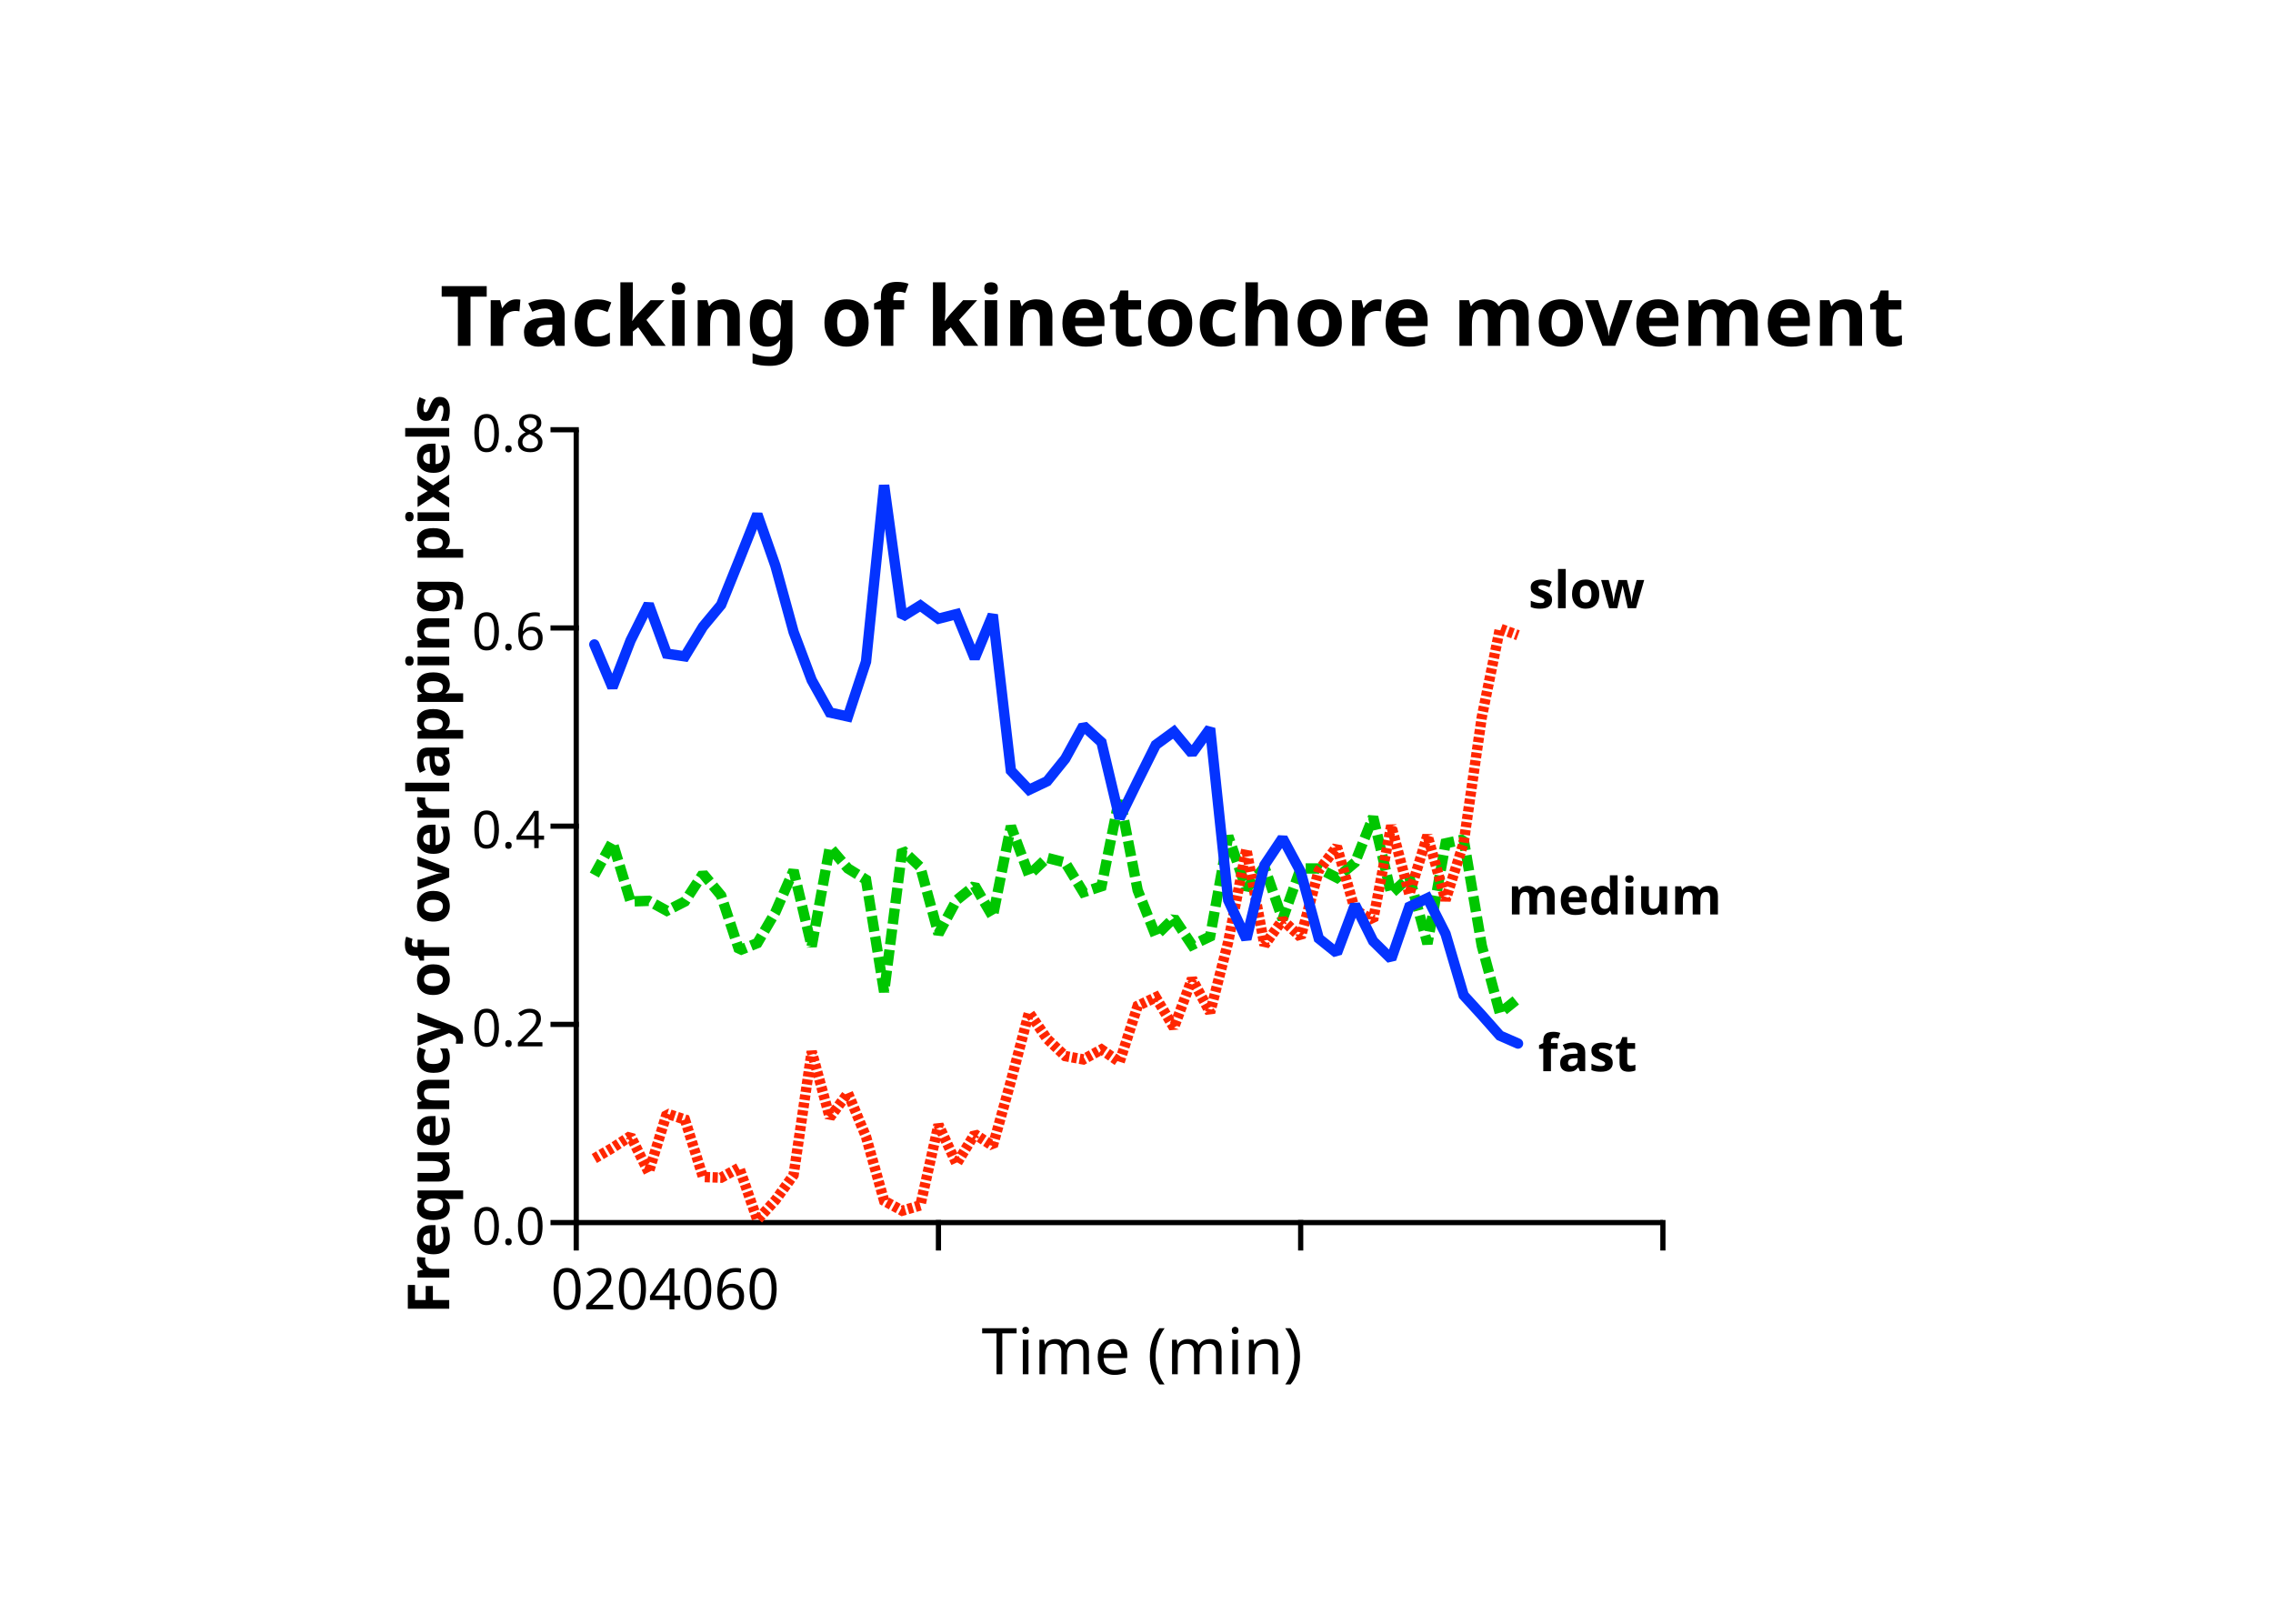
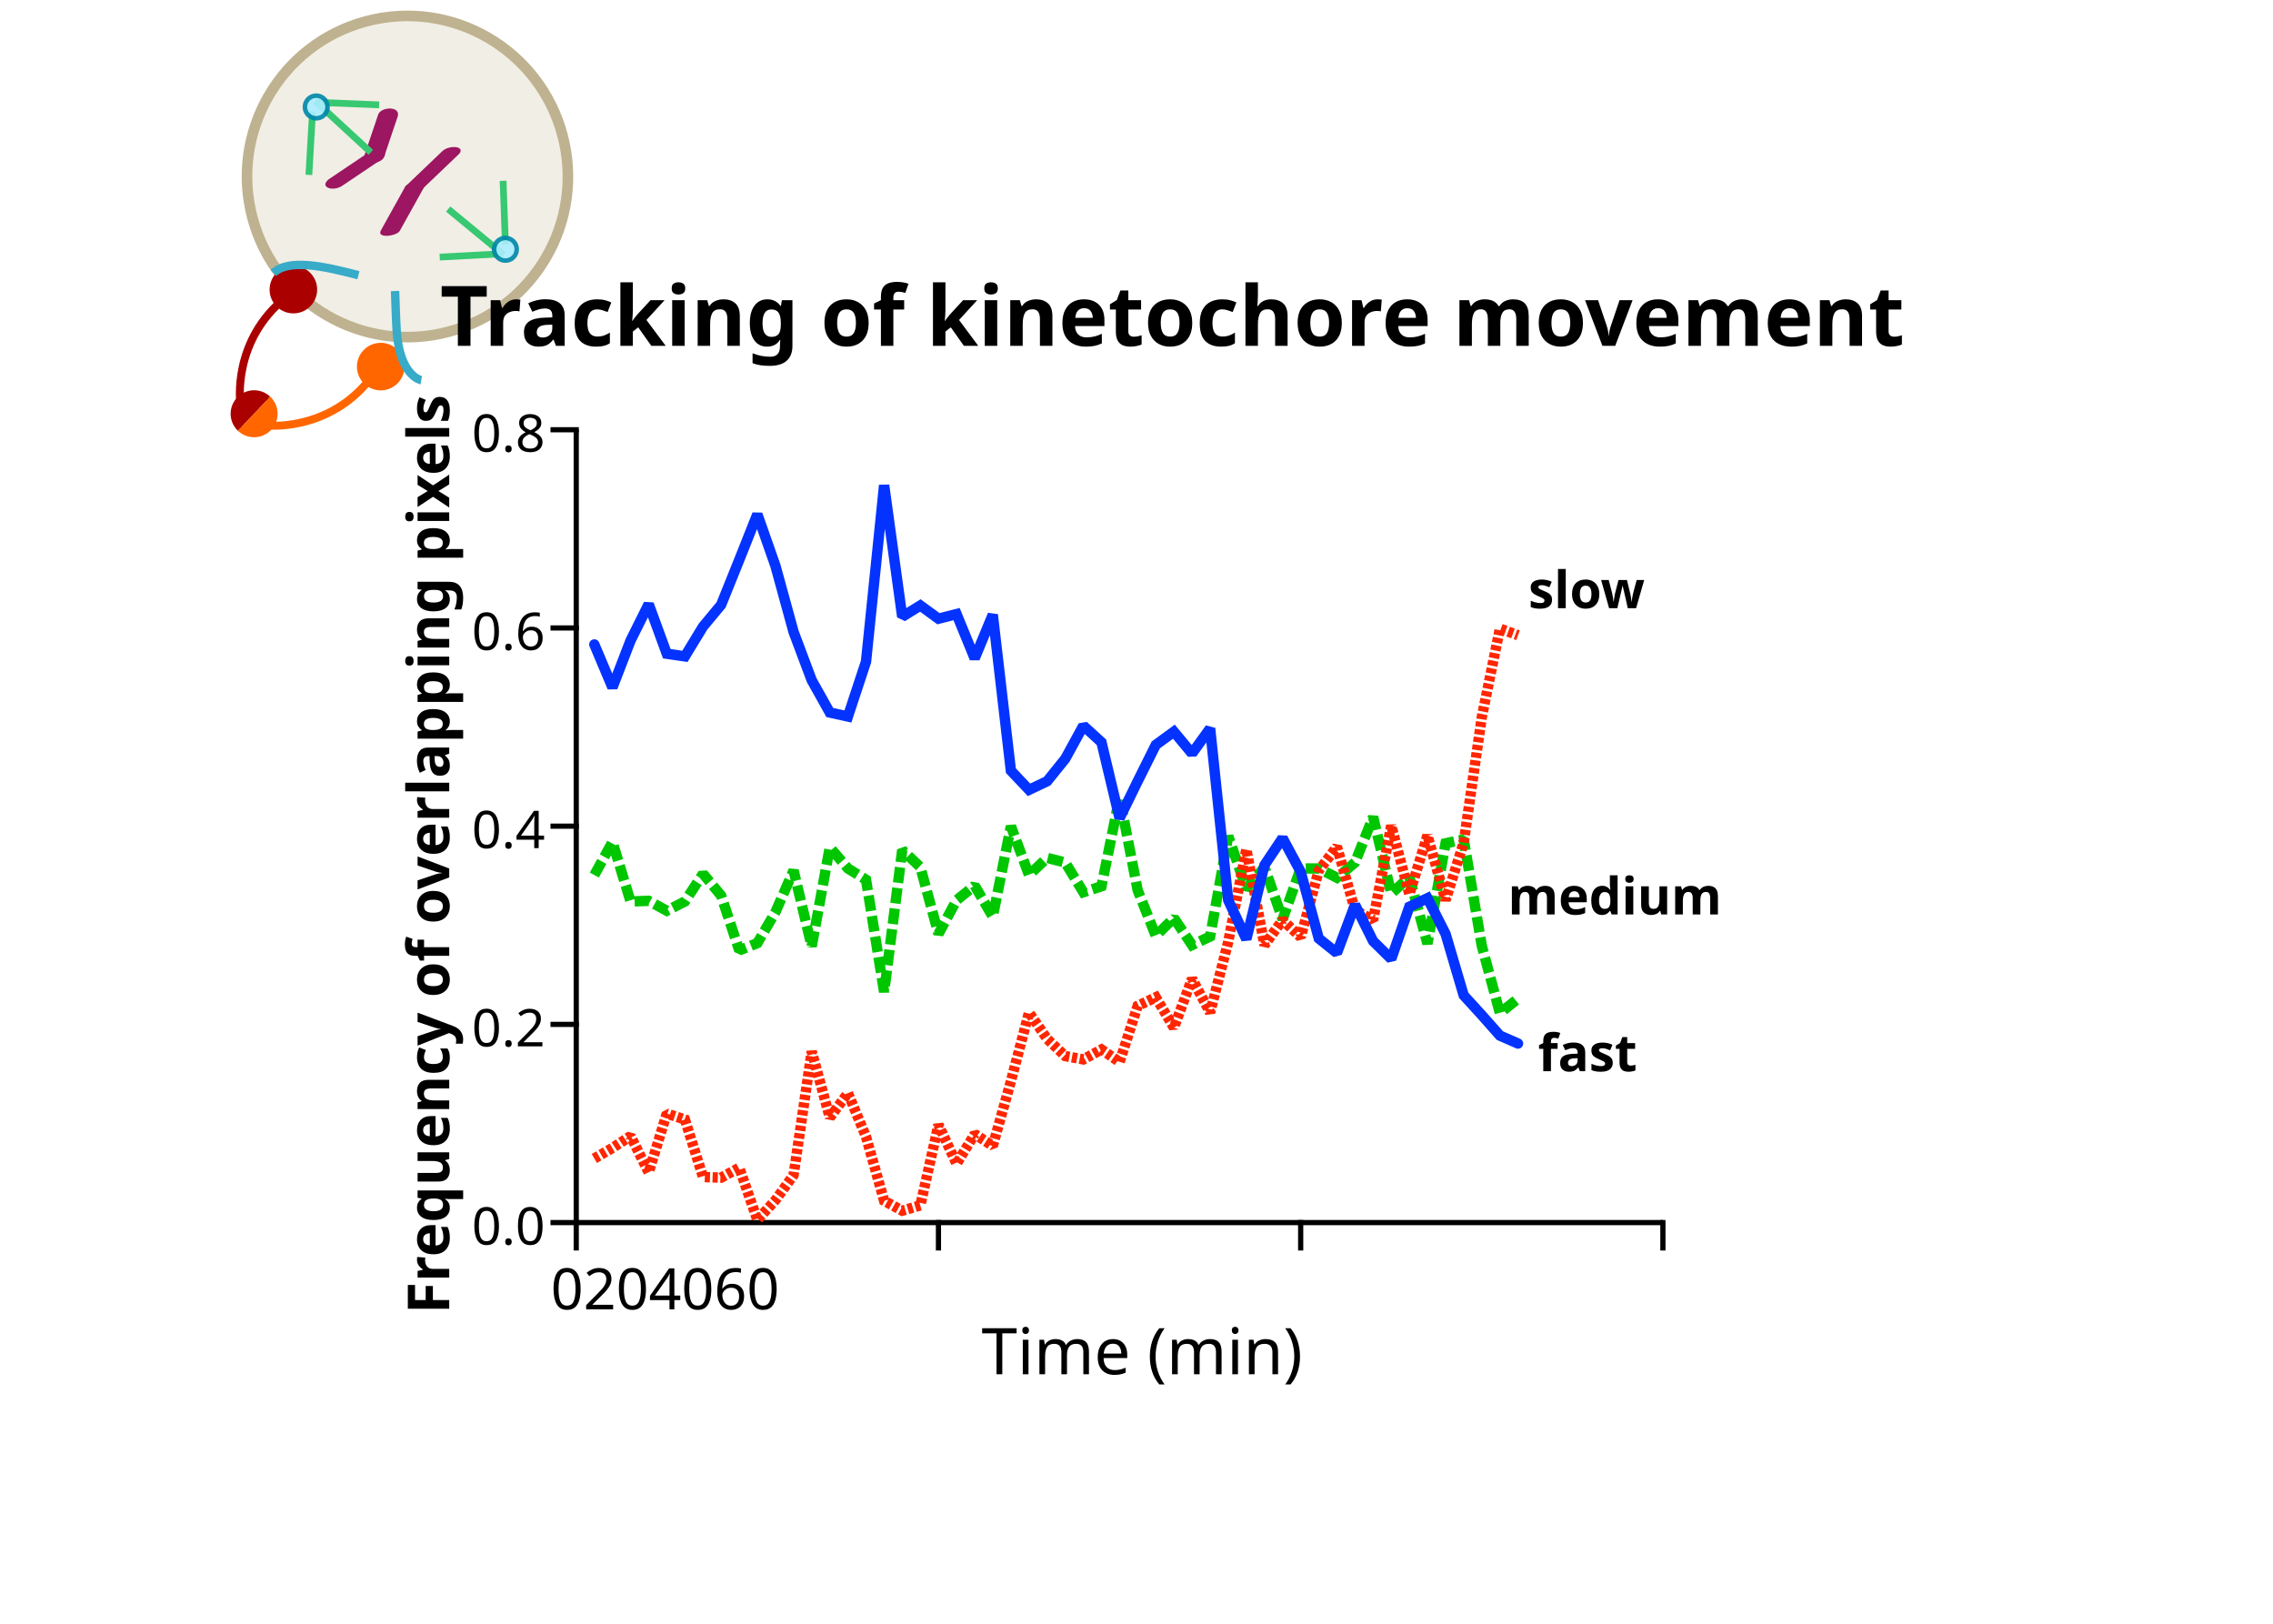
<svg xmlns="http://www.w3.org/2000/svg" width="350mm" height="250mm" viewBox="0 0 1240.158 885.827" id="svg7287" version="1.1">
  <defs id="defs7289">
    <clipPath clipPathUnits="userSpaceOnUse" id="clipPath5641">
      <path d="m 0,841.89 595.28,0 L 595.28,0 0,0 0,841.89 Z" id="path5643" />
    </clipPath>
    <clipPath clipPathUnits="userSpaceOnUse" id="clipPath5673">
      <path d="m 0,841.89 595.28,0 L 595.28,0 0,0 0,841.89 Z" id="path5675" />
    </clipPath>
    <clipPath clipPathUnits="userSpaceOnUse" id="clipPath5717">
      <path d="m 0,841.89 595.28,0 L 595.28,0 0,0 0,841.89 Z" id="path5719" />
    </clipPath>
    <clipPath clipPathUnits="userSpaceOnUse" id="clipPath5745">
      <path d="m 0,841.89 595.28,0 L 595.28,0 0,0 0,841.89 Z" id="path5747" />
    </clipPath>
    <clipPath clipPathUnits="userSpaceOnUse" id="clipPath5761">
      <path d="m 0,841.89 595.28,0 L 595.28,0 0,0 0,841.89 Z" id="path5763" />
    </clipPath>
    <clipPath clipPathUnits="userSpaceOnUse" id="clipPath5777">
      <path d="m 0,841.89 595.28,0 L 595.28,0 0,0 0,841.89 Z" id="path5779" />
    </clipPath>
    <clipPath clipPathUnits="userSpaceOnUse" id="clipPath5605">
      <path d="m 0,841.89 595.28,0 L 595.28,0 0,0 0,841.89 Z" id="path5607" />
    </clipPath>
    <clipPath clipPathUnits="userSpaceOnUse" id="clipPath5555">
      <path d="m 362.017,603.848 91.665,0 0,93.45 -91.665,0 0,-93.45 z" id="path5557" />
    </clipPath>
  </defs>
  <g id="layer1" transform="translate(0,-166.5354)">
    <g id="g7239" transform="matrix(1.087593,0,0,-1.087593,402.8874,1144.368)">
+       <g transform="matrix(0.6834645,-4.367749,-4.367749,-0.6834645,862.8786,1927.34)" id="g3654-3">
+         <g id="g9173-0-6" transform="matrix(1.202015,0,0,-1.202015,-23.24484,474.4772)">
+           <path id="path296-1-0-4-7" style="fill:#f1eee5;fill-opacity:1;fill-rule:nonzero;stroke:#bfb290;stroke-opacity:1" d="m 212.115,172.553 c 0.884,-8.316 -5.145,-15.777 -13.469,-16.664 -8.327,-0.886 -15.795,5.138 -16.68,13.454 -0.886,8.318 5.145,15.779 13.473,16.666 8.324,0.886 15.791,-5.138 16.677,-13.456" />
+           <g id="g9106-0-1-5" transform="matrix(0.163885,0.9864795,-0.9864795,0.163885,295.8449,-114.24)">
+             <g id="g4498" transform="translate(3.814778,-2.936314)">
+               <path id="path348-2-8-3" style="fill:#9c1661;fill-opacity:1;fill-rule:nonzero;stroke:none" d="m 260.655,142.015 c 0.748,1.375 1.496,2.751 2.244,4.127 0.425,0.784 -1.505,0.543 -1.792,0.015 -0.748,-1.376 -1.496,-2.752 -2.244,-4.127 -0.426,-0.784 1.505,-0.543 1.792,-0.015" />
+               <path id="path352-7-9-5" style="fill:#9c1661;fill-opacity:1;fill-rule:nonzero;stroke:none" d="m 262.773,146.005 c 1.125,1.094 2.249,2.188 3.373,3.283 0.28,0.273 0.241,0.577 -0.176,0.655 -0.431,0.081 -1.044,-0.053 -1.365,-0.366 -1.125,-1.094 -2.249,-2.189 -3.373,-3.283 -0.28,-0.273 -0.241,-0.577 0.175,-0.655 0.431,-0.081 1.044,0.053 1.366,0.366" />
+             </g>
+             <path d="m 261.425,146.427 c -1.222,-0.839 -2.444,-1.678 -3.667,-2.517 -0.268,-0.185 -0.573,-0.589 -0.154,-0.811 0.402,-0.212 1.015,-0.079 1.372,0.166 1.222,0.84 2.445,1.679 3.667,2.517 0.268,0.185 0.574,0.589 0.154,0.811 -0.402,0.212 -1.015,0.079 -1.372,-0.166" style="fill:#9c1661;fill-opacity:1;fill-rule:nonzero;stroke:none" id="path356-1-1-6" />
+             <path d="m 262.921,146.055 c 0.413,1.26 0.825,2.521 1.237,3.781 0.34,1.04 -1.586,0.96 -1.838,0.188 -0.413,-1.26 -0.825,-2.52 -1.237,-3.781 -0.34,-1.04 1.586,-0.96 1.838,-0.188" style="fill:#9c1661;fill-opacity:1;fill-rule:nonzero;stroke:none" id="path360-5-0-2" />
+           </g>
+           <g transform="matrix(-0.1481602,-0.1141986,-0.1141986,0.1481602,189.1856,205.8131)" id="g30756-2-7-6">
+             <path id="path30640-5-1-1" d="m 54.309,-323.718 a 10.354,10.354 0 0 1 10.34,10.354 l 0,0 a 10.354,10.354 0 0 1 -10.34,10.354" style="color:#000000;clip-rule:nonzero;display:inline;overflow:visible;visibility:visible;opacity:1;isolation:auto;mix-blend-mode:normal;color-interpolation:sRGB;color-interpolation-filters:linearRGB;solid-color:#000000;solid-opacity:1;fill:#aa0000;fill-opacity:1;fill-rule:nonzero;stroke:#aa0000;stroke-width:3;color-rendering:auto;image-rendering:auto;shape-rendering:auto;text-rendering:auto;enable-background:accumulate" />
+             <path id="path30633-2-2-0" d="m 54.309,-303.01 a 10.354,10.354 0 0 1 -0.014,1e-5 10.354,10.354 0 0 1 -10.354,-10.354 10.354,10.354 0 0 1 10.354,-10.354 10.354,10.354 0 0 1 0.014,1e-5" style="color:#000000;clip-rule:nonzero;display:inline;overflow:visible;visibility:visible;opacity:1;isolation:auto;mix-blend-mode:normal;color-interpolation:sRGB;color-interpolation-filters:linearRGB;solid-color:#000000;solid-opacity:1;fill:#ff6600;fill-opacity:1;fill-rule:nonzero;stroke:#ff6600;stroke-width:3;color-rendering:auto;image-rendering:auto;shape-rendering:auto;text-rendering:auto;enable-background:accumulate" />
+             <path id="path30642-4-2-6" d="m 44.308,-312.134 c 0,0 -25,20 -20,55" style="fill:none;fill-rule:evenodd;stroke:#ff6600;stroke-width:4;stroke-linecap:butt;stroke-linejoin:miter;stroke-opacity:1" />
+             <circle r="10" cy="-252.134" cx="24.308" id="path30644-4-1-3" style="color:#000000;clip-rule:nonzero;display:inline;overflow:visible;visibility:visible;opacity:1;isolation:auto;mix-blend-mode:normal;color-interpolation:sRGB;color-interpolation-filters:linearRGB;solid-color:#000000;solid-opacity:1;fill:#ff6600;fill-opacity:1;fill-rule:nonzero;stroke:#ff6600;stroke-width:4;color-rendering:auto;image-rendering:auto;shape-rendering:auto;text-rendering:auto;enable-background:accumulate" />
+             <path id="path30642-0-3-5-2" d="m 63.022,-314.277 c 0,0 25,20 20,55" style="fill:none;fill-rule:evenodd;stroke:#aa0000;stroke-width:4;stroke-linecap:butt;stroke-linejoin:miter;stroke-opacity:1" />
+             <circle transform="scale(-1,1)" r="10" cy="-254.277" cx="-83.022" id="path30644-3-8-0-0" style="color:#000000;clip-rule:nonzero;display:inline;overflow:visible;visibility:visible;opacity:1;isolation:auto;mix-blend-mode:normal;color-interpolation:sRGB;color-interpolation-filters:linearRGB;solid-color:#000000;solid-opacity:1;fill:#aa0000;fill-opacity:1;fill-rule:nonzero;stroke:#aa0000;stroke-width:4;color-rendering:auto;image-rendering:auto;shape-rendering:auto;text-rendering:auto;enable-background:accumulate" />
+             <path style="fill:none;fill-rule:evenodd;stroke:#37abc8;stroke-width:4.247;stroke-linecap:butt;stroke-linejoin:miter;stroke-opacity:1" d="m 64.208,-226.414 c 16.029,-8.804 31.227,-18.091 31.94,-28.694" id="path31274-6" />
+             <path style="fill:none;fill-rule:evenodd;stroke:#37abc8;stroke-width:4.247;stroke-linecap:butt;stroke-linejoin:miter;stroke-opacity:1" d="m 4.731,-243.045 c 0,0 9.313,-6.151 26.404,9.79 4.586,4.278 9.359,9.086 14.162,13.768" id="path30674-6-9-1" />
+           </g>
+         </g>
+         <g transform="translate(-5.741077,-4.0850301e-6)" id="g5608-9">
+           <g id="g5576-1">
+             <path style="fill:none;fill-rule:evenodd;stroke:#37c871;stroke-width:0.767px;stroke-linecap:butt;stroke-linejoin:miter;stroke-opacity:1" d="m 209.287,277.996 6.701,-5.317" id="path6923-1-0-2" />
+             <path style="fill:none;fill-rule:evenodd;stroke:#37c871;stroke-width:0.767px;stroke-linecap:butt;stroke-linejoin:miter;stroke-opacity:1" d="m 217.431,280.017 -7.062,-1.529" id="path6923-1-0-4-7" />
+             <path style="fill:none;fill-rule:evenodd;stroke:#37c871;stroke-width:0.767px;stroke-linecap:butt;stroke-linejoin:miter;stroke-opacity:1" d="m 210.815,270.91 -1.406,7.088" id="path6923-1-0-4-3-0" />
+           </g>
+           <circle transform="matrix(-0.7834657,-0.621435,0.621435,-0.7834657,0,0)" style="color:#000000;clip-rule:nonzero;display:inline;overflow:visible;visibility:visible;opacity:0.914;isolation:auto;mix-blend-mode:normal;color-interpolation:sRGB;color-interpolation-filters:linearRGB;solid-color:#000000;solid-opacity:1;fill:#aaeeff;fill-opacity:1;fill-rule:nonzero;stroke:#0088aa;stroke-width:0.515;color-rendering:auto;image-rendering:auto;shape-rendering:auto;text-rendering:auto;enable-background:accumulate" id="path6898-6-7-1-9" cx="-337.247" cy="-87.336" r="1.286" />
+         </g>
+         <g transform="translate(-5.741077,-4.0850301e-6)" id="g5570-3">
+           <path id="path6923-1-0-9-6" d="m 229.796,259.593 -6.094,5.408" style="fill:none;fill-rule:evenodd;stroke:#37c871;stroke-width:0.767px;stroke-linecap:butt;stroke-linejoin:miter;stroke-opacity:1" />
+           <path id="path6923-1-0-4-1-0" d="m 221.498,258.347 7.175,0.859" style="fill:none;fill-rule:evenodd;stroke:#37c871;stroke-width:0.767px;stroke-linecap:butt;stroke-linejoin:miter;stroke-opacity:1" />
+           <path id="path6923-1-0-4-3-8-6" d="m 228.94,266.791 0.734,-7.188" style="fill:none;fill-rule:evenodd;stroke:#37c871;stroke-width:0.767px;stroke-linecap:butt;stroke-linejoin:miter;stroke-opacity:1" />
+           <circle transform="matrix(-0.7834657,-0.621435,0.621435,-0.7834657,0,0)" style="color:#000000;clip-rule:nonzero;display:inline;overflow:visible;visibility:visible;opacity:0.914;isolation:auto;mix-blend-mode:normal;color-interpolation:sRGB;color-interpolation-filters:linearRGB;solid-color:#000000;solid-opacity:1;fill:#aaeeff;fill-opacity:1;fill-rule:nonzero;stroke:#0088aa;stroke-width:0.515;color-rendering:auto;image-rendering:auto;shape-rendering:auto;text-rendering:auto;enable-background:accumulate" id="path6898-6-0-2" cx="-340.715" cy="-60.701" r="1.286" />
+         </g>
+       </g>
      <g id="g5637" transform="matrix(2.604974,0,0,2.604974,-245.5386,-764.3595)">
        <g clip-path="url(#clipPath5641)" id="g5639">
          <g transform="translate(63.0234,403.1436)" id="g5645">
            <path id="path5647" style="fill:none;stroke:#000000;stroke-width:1;stroke-linecap:butt;stroke-linejoin:miter;stroke-miterlimit:10;stroke-dasharray:none;stroke-opacity:1" d="M 0,0 209.268,0" />
          </g>
          <g transform="translate(63.0234,403.1436)" id="g5649">
            <path id="path5651" style="fill:none;stroke:#000000;stroke-width:1;stroke-linecap:square;stroke-linejoin:miter;stroke-miterlimit:10;stroke-dasharray:none;stroke-opacity:1" d="M 0,0 0,-4.877" />
          </g>
          <g transform="translate(132.7788,403.1436)" id="g5653">
            <path id="path5655" style="fill:none;stroke:#000000;stroke-width:1;stroke-linecap:square;stroke-linejoin:miter;stroke-miterlimit:10;stroke-dasharray:none;stroke-opacity:1" d="M 0,0 0,-4.877" />
          </g>
          <g transform="translate(202.5356,403.1436)" id="g5657">
            <path id="path5659" style="fill:none;stroke:#000000;stroke-width:1;stroke-linecap:square;stroke-linejoin:miter;stroke-miterlimit:10;stroke-dasharray:none;stroke-opacity:1" d="M 0,0 0,-4.877" />
          </g>
          <g transform="translate(272.2915,403.1436)" id="g5661">
            <path id="path5663" style="fill:none;stroke:#000000;stroke-width:1;stroke-linecap:square;stroke-linejoin:miter;stroke-miterlimit:10;stroke-dasharray:none;stroke-opacity:1" d="M 0,0 0,-4.877" />
          </g>
        </g>
      </g>
      <text id="text5665" style="font-variant:normal;font-weight:normal;font-stretch:normal;font-size:28.655px;font-family:Arial;-inkscape-font-specification:ArialMT;writing-mode:lr-tb;fill:#000000;fill-opacity:1;fill-rule:nonzero;stroke:none" transform="scale(1,-1)" x="-94.151" y="-242.3">
        <tspan style="font-style:normal;font-variant:normal;font-weight:normal;font-stretch:normal;font-family:Raleway;-inkscape-font-specification:Raleway" id="tspan5667" y="-242.3" x="-94.151 79.983 95.629 261.683 277.329 443.383 459.028">0204060</tspan>
      </text>
      <g id="g5669" transform="matrix(2.604974,0,0,2.604974,-245.5386,-764.3595)">
        <g clip-path="url(#clipPath5673)" id="g5671">
          <g transform="translate(63.0234,403.1436)" id="g5677">
            <path id="path5679" style="fill:none;stroke:#000000;stroke-width:1;stroke-linecap:butt;stroke-linejoin:miter;stroke-miterlimit:10;stroke-dasharray:none;stroke-opacity:1" d="M 0,0 0,152.667" />
          </g>
          <g transform="translate(58.5664,403.1436)" id="g5681">
            <path id="path5683" style="fill:none;stroke:#000000;stroke-width:1;stroke-linecap:square;stroke-linejoin:miter;stroke-miterlimit:10;stroke-dasharray:none;stroke-opacity:1" d="M 0,0 4.457,0" />
          </g>
          <g transform="translate(58.5664,441.3091)" id="g5685">
            <path id="path5687" style="fill:none;stroke:#000000;stroke-width:1;stroke-linecap:square;stroke-linejoin:miter;stroke-miterlimit:10;stroke-dasharray:none;stroke-opacity:1" d="M 0,0 4.457,0" />
          </g>
          <g transform="translate(58.5664,479.478)" id="g5689">
            <path id="path5691" style="fill:none;stroke:#000000;stroke-width:1;stroke-linecap:square;stroke-linejoin:miter;stroke-miterlimit:10;stroke-dasharray:none;stroke-opacity:1" d="M 0,0 4.457,0" />
          </g>
          <g transform="translate(58.5664,517.6436)" id="g5693">
            <path id="path5695" style="fill:none;stroke:#000000;stroke-width:1;stroke-linecap:square;stroke-linejoin:miter;stroke-miterlimit:10;stroke-dasharray:none;stroke-opacity:1" d="M 0,0 4.457,0" />
          </g>
          <g transform="translate(58.5664,555.811)" id="g5697">
            <path id="path5699" style="fill:none;stroke:#000000;stroke-width:1;stroke-linecap:square;stroke-linejoin:miter;stroke-miterlimit:10;stroke-dasharray:none;stroke-opacity:1" d="M 0,0 4.457,0" />
          </g>
        </g>
      </g>
      <text id="text5701" style="font-variant:normal;font-weight:normal;font-stretch:normal;font-size:26.05px;font-family:Arial;-inkscape-font-specification:ArialMT;writing-mode:lr-tb;fill:#000000;fill-opacity:1;fill-rule:nonzero;stroke:none" transform="scale(1,-1)" x="-133.762" y="-274.781">
        <tspan style="font-style:normal;font-variant:normal;font-weight:normal;font-stretch:normal;font-family:Raleway;-inkscape-font-specification:Raleway" id="tspan5703" y="-274.781" x="-133.762 -119.487 -112.454">0.0</tspan>
        <tspan style="font-style:normal;font-variant:normal;font-weight:normal;font-stretch:normal;font-family:Raleway;-inkscape-font-specification:Raleway" id="tspan5705" y="-374.213" x="-133.762 -119.487 -112.454">0.2</tspan>
        <tspan style="font-style:normal;font-variant:normal;font-weight:normal;font-stretch:normal;font-family:Raleway;-inkscape-font-specification:Raleway" id="tspan5707" y="-473.645" x="-133.762 -119.487 -112.454">0.4</tspan>
        <tspan style="font-style:normal;font-variant:normal;font-weight:normal;font-stretch:normal;font-family:Raleway;-inkscape-font-specification:Raleway" id="tspan5709" y="-573.077" x="-133.762 -119.487 -112.454">0.6</tspan>
        <tspan style="font-style:normal;font-variant:normal;font-weight:normal;font-stretch:normal;font-family:Raleway;-inkscape-font-specification:Raleway" id="tspan5711" y="-672.508" x="-133.762 -119.487 -112.454">0.8</tspan>
      </text>
      <g id="g5713" transform="matrix(2.604974,0,0,2.604974,-245.5386,-764.3595)">
        <g clip-path="url(#clipPath5717)" id="g5715">
          <g transform="translate(66.5112,470.0635)" id="g5721">
            <path id="path5723" style="fill:none;stroke:#00c600;stroke-width:2;stroke-linecap:butt;stroke-linejoin:miter;stroke-miterlimit:1.427;stroke-dasharray:3, 1;stroke-dashoffset:0;stroke-opacity:1" d="m 0,0 3.488,6.361 3.488,-11.45 3.486,0.127 3.49,-1.909 3.487,1.782 3.486,5.343 3.489,-4.199 3.488,-10.56 3.488,1.401 3.486,5.979 3.491,8.015 3.488,-14.631 3.485,19.084 3.49,-4.072 3.487,-2.162 3.488,-21.628 3.487,27.352 3.488,-3.308 3.489,-12.849 3.487,6.489 3.488,2.798 3.487,-5.979 3.487,17.431 3.489,-9.415 3.488,3.308 3.489,-0.891 3.487,-5.725 3.489,1.143 3.486,17.177 3.487,-17.939 3.488,-8.778 3.488,3.434 3.488,-5.216 3.488,1.655 3.487,19.337 3.489,-10.178 3.486,4.198 3.491,-10.05 3.486,9.796 3.488,0 3.488,-1.781 3.488,2.927 3.488,8.778 3.487,-14.758 3.488,3.181 3.487,-12.85 3.487,19.338 3.49,0.763 3.486,-20.483 3.489,-12.977 3.487,2.799" />
          </g>
          <g transform="translate(66.5112,415.4844)" id="g5725">
            <path id="path5727" style="fill:none;stroke:#ff2600;stroke-width:2;stroke-linecap:butt;stroke-linejoin:miter;stroke-miterlimit:1.427;stroke-dasharray:1, 0.5;stroke-dashoffset:0;stroke-opacity:1" d="m 0,0 3.488,2.035 3.488,2.289 3.486,-6.997 3.49,11.324 3.487,-1.146 3.486,-11.068 3.489,-0.126 3.488,1.908 3.488,-10.052 3.486,3.817 3.491,4.834 3.488,23.792 3.485,-12.723 3.49,4.708 3.487,-8.398 3.488,-12.34 3.487,-1.908 3.488,1.017 3.489,15.522 3.487,-7.507 3.488,5.726 3.487,-2.29 3.487,12.467 3.489,13.232 3.488,-5.089 3.489,-3.308 3.487,-0.636 3.489,1.908 3.486,-2.416 3.487,10.812 3.488,1.655 3.488,-5.853 3.488,9.415 3.488,-6.488 3.487,13.613 3.489,17.811 3.486,-18.447 3.491,4.834 3.486,-3.308 3.488,12.85 3.488,4.58 3.488,-12.214 3.488,-1.908 3.487,18.193 3.488,-13.23 3.487,11.321 3.487,-12.467 3.49,11.068 3.486,24.172 3.489,17.047 3.487,-1.271" />
          </g>
          <g transform="translate(66.5112,514.4639)" id="g5729">
            <path id="path5731" style="fill:none;stroke:#0433ff;stroke-width:2;stroke-linecap:round;stroke-linejoin:miter;stroke-miterlimit:1.427;stroke-dasharray:none;stroke-opacity:1" d="m 0,0 3.488,-8.27 3.488,9.032 3.486,6.998 3.49,-9.541 3.487,-0.509 3.486,5.725 3.489,4.199 3.488,8.65 3.488,8.778 3.486,-9.922 3.491,-12.723 3.488,-9.287 3.485,-6.234 3.49,-0.764 3.487,10.559 3.488,33.969 3.487,-25.316 3.488,2.163 3.489,-2.546 3.487,0.89 3.488,-8.523 3.487,8.397 3.487,-30.025 3.489,-3.689 3.488,1.654 3.489,4.325 3.487,6.362 3.489,-3.182 3.486,-14.631 3.487,7.126 3.488,6.997 3.488,2.545 3.488,-4.199 3.488,4.833 3.487,-33.076 3.489,-7.507 3.486,14.25 3.491,5.215 3.486,-6.489 3.488,-12.849 3.488,-2.799 3.488,9.288 3.488,-6.997 3.487,-3.435 3.488,10.05 3.487,1.654 3.487,-6.871 3.49,-11.83 3.486,-3.818 3.489,-3.943 3.487,-1.527" />
          </g>
        </g>
      </g>
      <text id="text5733" style="font-variant:normal;font-weight:normal;font-stretch:normal;font-size:32.317px;font-family:Arial;-inkscape-font-specification:ArialMT;writing-mode:lr-tb;fill:#000000;fill-opacity:1;fill-rule:nonzero;stroke:none" transform="scale(1,-1)" x="121.942" y="-209.746">
        <tspan y="-209.746" x="121.942" style="font-style:normal;font-variant:normal;font-weight:normal;font-stretch:normal;font-family:Raleway;-inkscape-font-specification:Raleway" id="tspan5735">Time (min)</tspan>
      </text>
      <text id="text5737" style="font-variant:normal;font-weight:normal;font-stretch:normal;font-size:25.853px;font-family:Arial;-inkscape-font-specification:ArialMT;writing-mode:lr-tb;fill:#000000;fill-opacity:1;fill-rule:nonzero;stroke:none" transform="scale(1,-1)" x="401.125" y="-361.742">
        <tspan style="font-style:normal;font-variant:normal;font-weight:bold;font-stretch:normal;font-family:Raleway;-inkscape-font-specification:'Raleway Bold'" y="-361.742" id="tspan8097" x="401.125">fast</tspan>
      </text>
      <text id="text5753" style="font-variant:normal;font-weight:normal;font-stretch:normal;font-size:25.853px;font-family:Arial;-inkscape-font-specification:ArialMT;writing-mode:lr-tb;fill:#000000;fill-opacity:1;fill-rule:nonzero;stroke:none" transform="scale(1,-1)" x="396.295" y="-594.013">
        <tspan style="font-style:normal;font-variant:normal;font-weight:bold;font-stretch:normal;font-family:Raleway;-inkscape-font-specification:'Raleway Bold'" y="-594.013" id="tspan8091" x="396.295">slow</tspan>
      </text>
      <text id="text5769" style="font-variant:normal;font-weight:normal;font-stretch:normal;font-size:25.853px;font-family:Arial;-inkscape-font-specification:ArialMT;writing-mode:lr-tb;fill:#000000;fill-opacity:1;fill-rule:nonzero;stroke:none" transform="scale(1,-1)" x="386.013" y="-440.375">
        <tspan style="font-style:normal;font-variant:normal;font-weight:bold;font-stretch:normal;font-family:Raleway;-inkscape-font-specification:'Raleway Bold'" id="tspan5771" x="386.013" y="-440.375">medium</tspan>
      </text>
      <text id="text5785" style="font-variant:normal;font-weight:bold;font-stretch:normal;font-size:29.085px;font-family:Arial;-inkscape-font-specification:Arial-BoldMT;writing-mode:lr-tb;fill:#000000;fill-opacity:1;fill-rule:nonzero;stroke:none" transform="matrix(0,1,1,0,0,0)" x="240.021" y="-145.08">
        <tspan style="font-style:normal;font-variant:normal;font-weight:bold;font-stretch:normal;font-family:Raleway;-inkscape-font-specification:'Raleway Bold'" id="tspan5787" y="-145.08" x="240.021 257.792 269.106 285.277 303.048 320.819 336.99 354.76 370.932 387.103 395.188 412.959 422.644 430.73 448.501 464.672 480.843 492.157 500.243 516.414 534.185 551.956 560.041 577.812 595.583 603.668 621.439 629.525 645.696 661.867 669.953">Frequency of overlapping pixels</tspan>
      </text>
      <text id="text5789" style="font-variant:normal;font-weight:normal;font-stretch:normal;font-size:32.317px;font-family:Arial;-inkscape-font-specification:ArialMT;writing-mode:lr-tb;fill:#000000;fill-opacity:1;fill-rule:nonzero;stroke:none" transform="scale(1,-1)" x="-149.709" y="-725.621">
        <tspan style="font-style:normal;font-variant:normal;font-weight:bold;font-stretch:normal;font-size:41.916px;font-family:Raleway;-inkscape-font-specification:'Raleway Bold'" id="tspan5791" x="-149.709" y="-725.621">Tracking of kinetochore movement</tspan>
      </text>
    </g>
  </g>
</svg>
